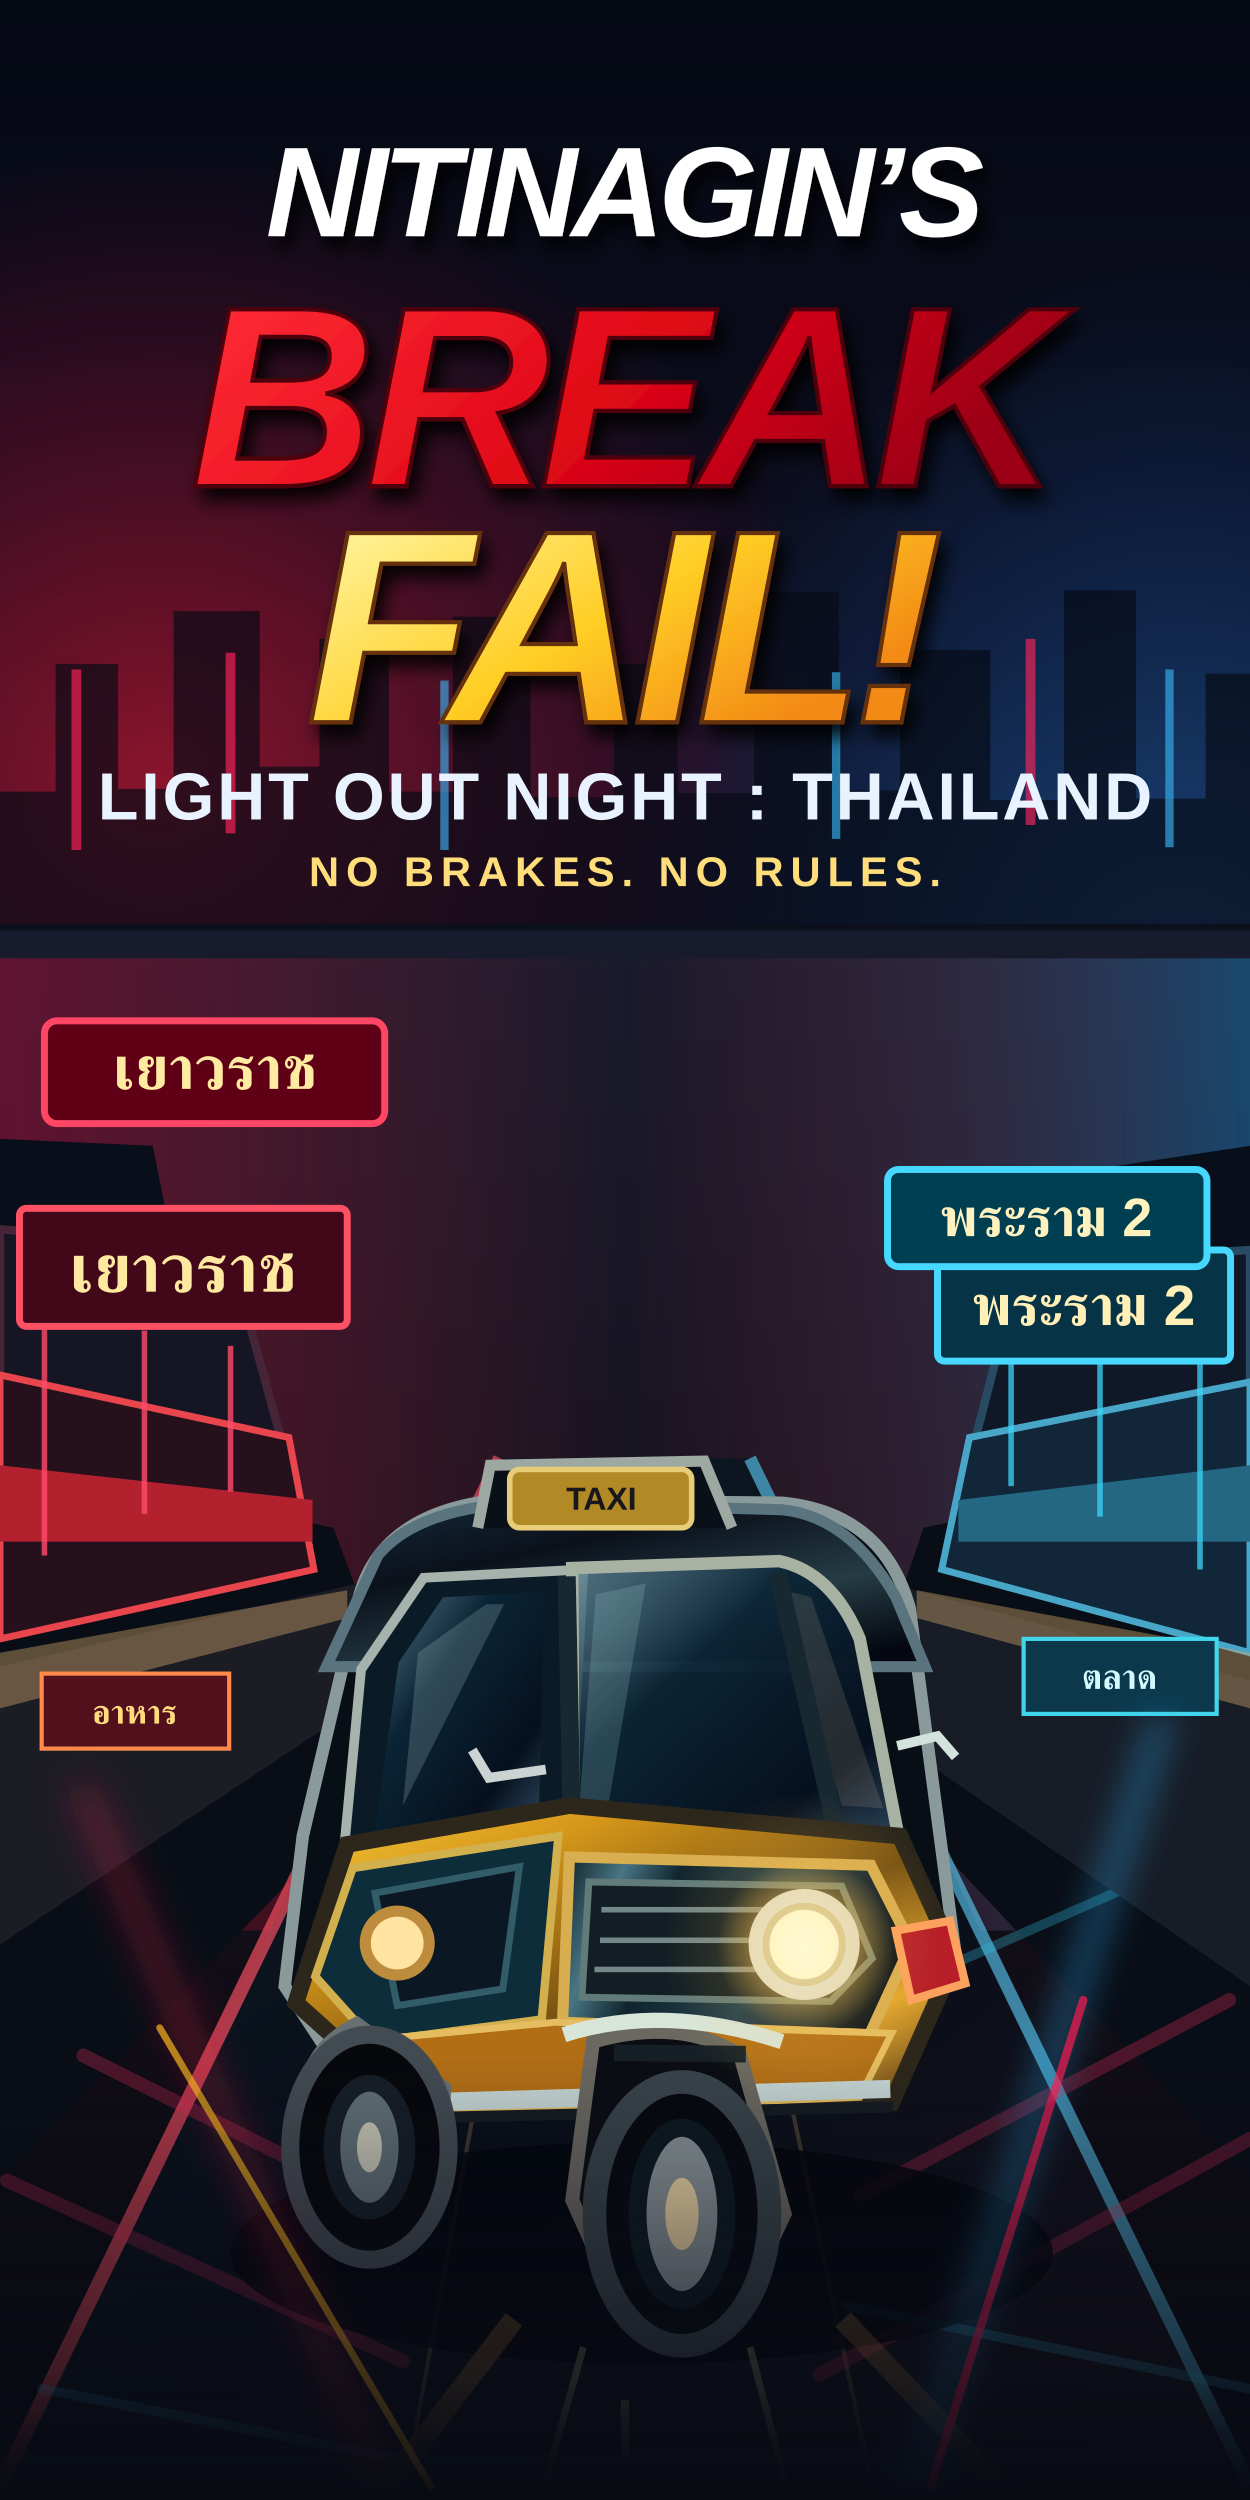
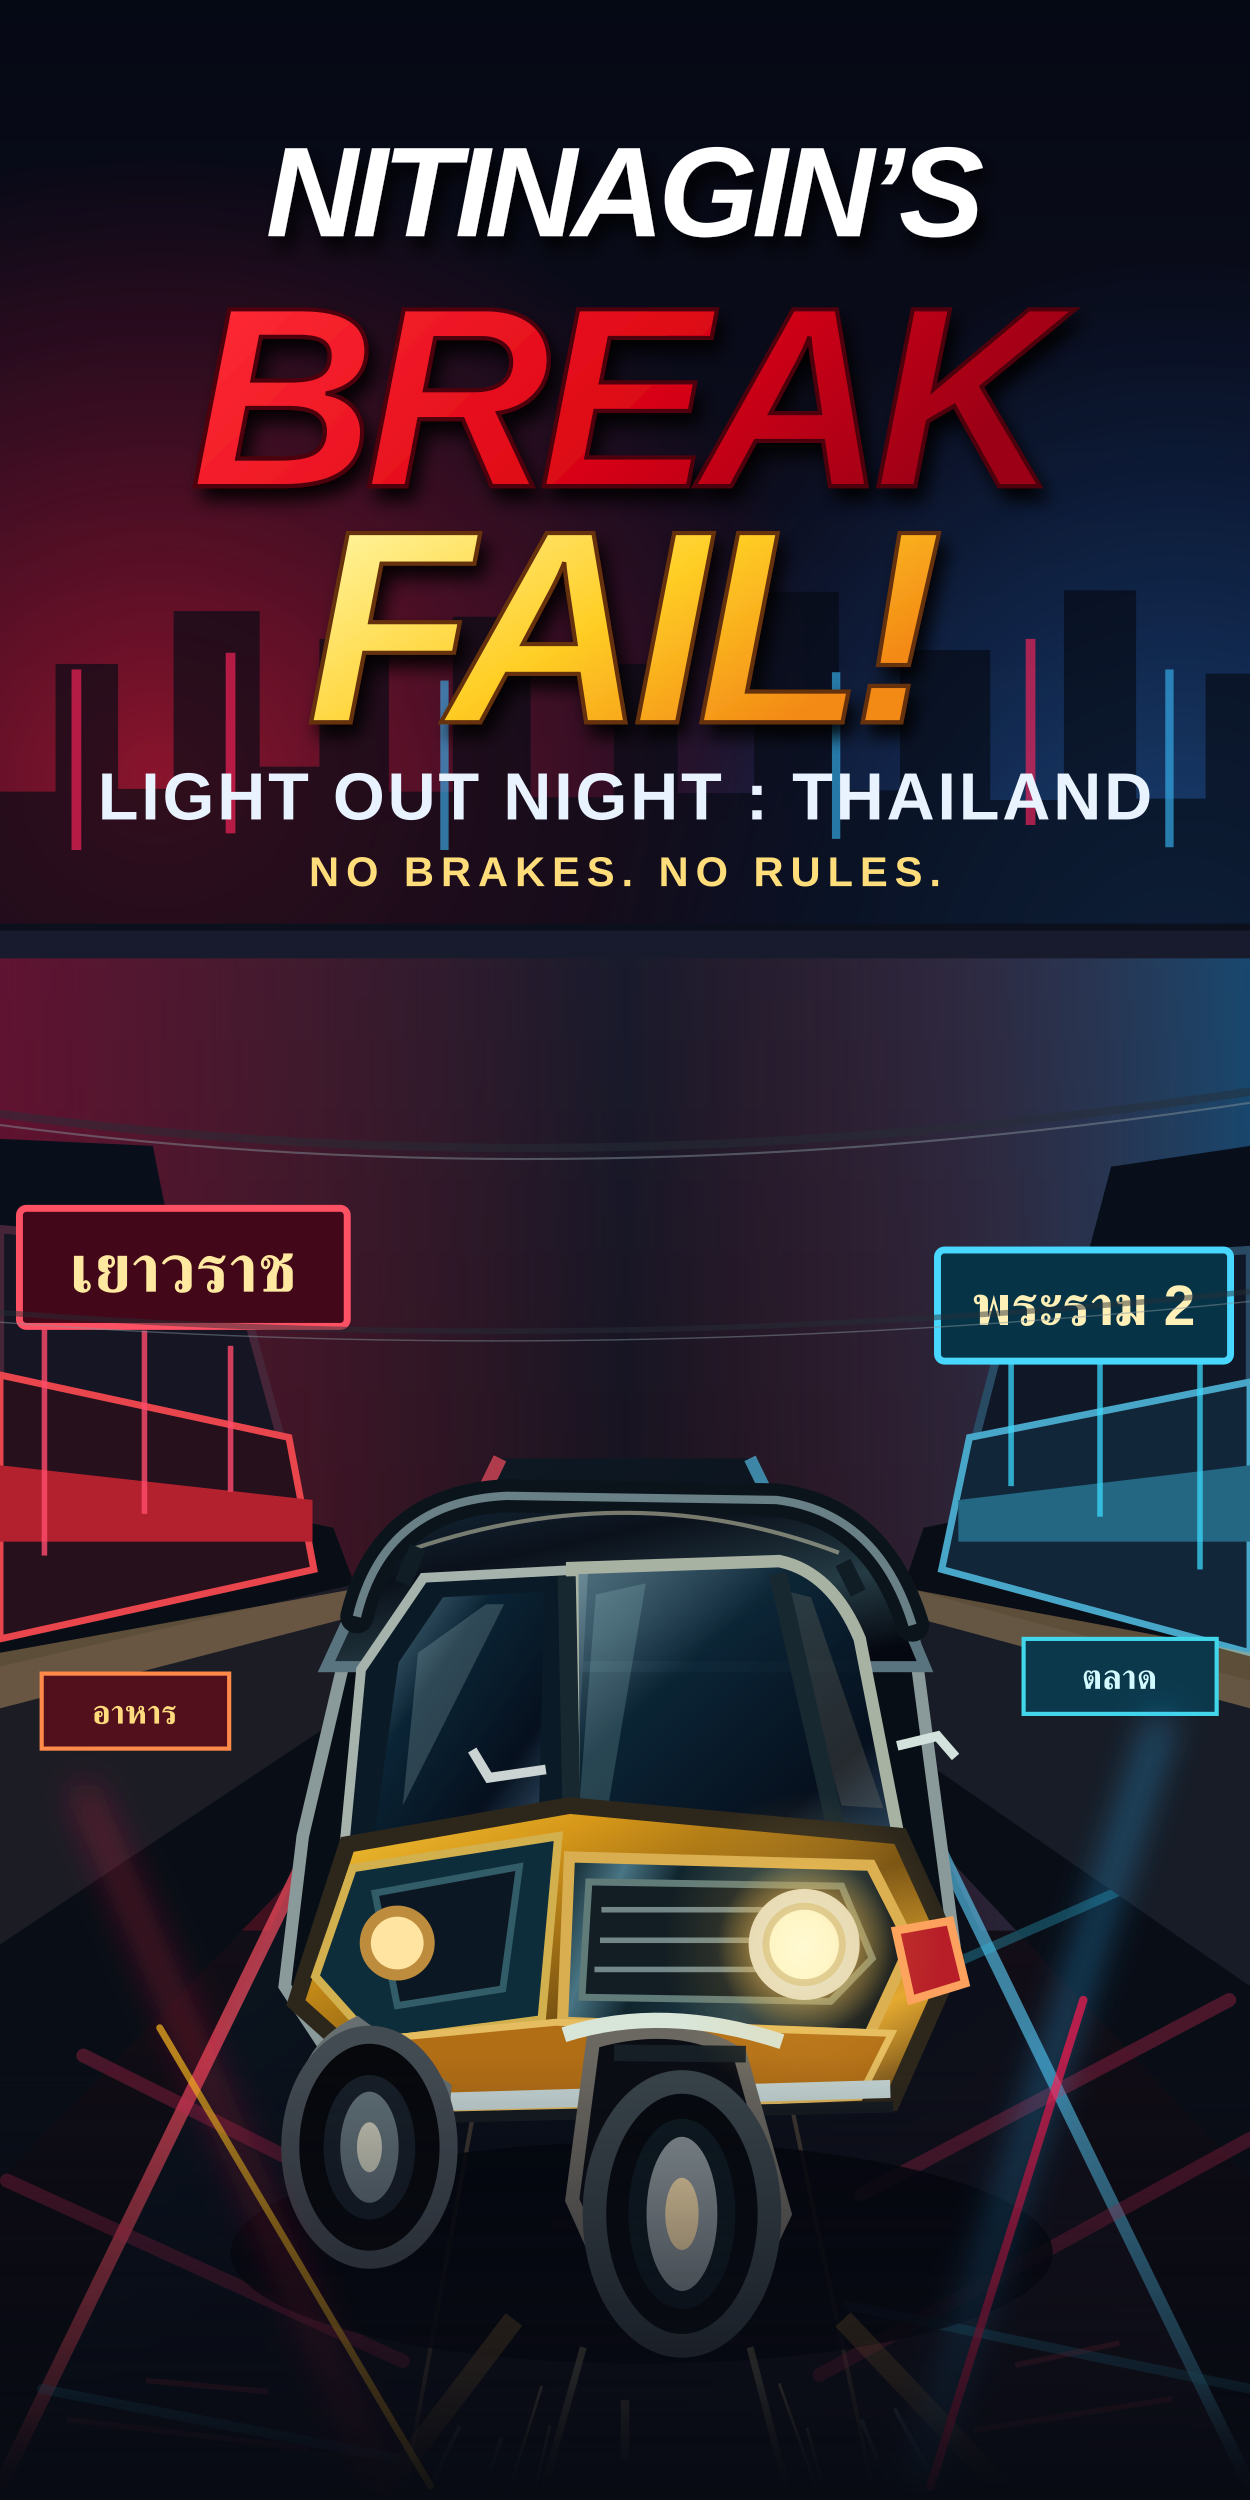
<svg xmlns="http://www.w3.org/2000/svg" width="900" height="1800" viewBox="0 0 900 1800" role="img" aria-label="Nitinagin's Break Fail, Light Out Night Thailand, neon Bangkok tuk-tuk chase">
  <defs>
    <linearGradient id="sky" x2="0" y2="1">
      <stop stop-color="#050914" />
      <stop offset=".48" stop-color="#161128" />
      <stop offset=".8" stop-color="#250f20" />
      <stop offset="1" stop-color="#060912" />
    </linearGradient>
    <linearGradient id="red" x2="1" y2=".2">
      <stop stop-color="#ff2c36" />
      <stop offset=".55" stop-color="#df0716" />
      <stop offset="1" stop-color="#9b0012" />
    </linearGradient>
    <linearGradient id="gold" x2="1" y2=".5">
      <stop stop-color="#fff5a0" />
      <stop offset=".55" stop-color="#ffce25" />
      <stop offset="1" stop-color="#f38a16" />
    </linearGradient>
    <linearGradient id="fog" x2="0" y2="1">
      <stop stop-color="#090c18" stop-opacity=".03" />
      <stop offset=".5" stop-color="#050814" stop-opacity=".06" />
      <stop offset="1" stop-color="#04050d" stop-opacity=".9" />
    </linearGradient>
    <radialGradient id="redGlow">
      <stop stop-color="#ed1935" stop-opacity=".55" />
      <stop offset="1" stop-color="#c20a33" stop-opacity="0" />
    </radialGradient>
    <radialGradient id="blueGlow">
      <stop stop-color="#2e90e9" stop-opacity=".5" />
      <stop offset="1" stop-color="#076ad7" stop-opacity="0" />
    </radialGradient>
    <linearGradient id="road" x2="0" y2="1">
      <stop stop-color="#0b0c18" stop-opacity="0" />
      <stop offset="1" stop-color="#080b13" stop-opacity=".96" />
    </linearGradient>
    <filter id="shadow" x="-25%" y="-30%" width="150%" height="175%">
      <feDropShadow dx="5" dy="9" stdDeviation="6" flood-color="#000" flood-opacity=".9" />
    </filter>
    <filter id="glow" x="-50%" y="-50%" width="200%" height="200%">
      <feGaussianBlur stdDeviation="13" />
    </filter>
    <clipPath id="scene">
      <rect x="0" y="665" width="900" height="1135" />
    </clipPath>
    <linearGradient id="citySky" x1="0" y1="0" x2="0" y2="1">
      <stop stop-color="#181b2d" />
      <stop offset=".5" stop-color="#17101b" />
      <stop offset="1" stop-color="#06080d" />
    </linearGradient>
    <linearGradient id="wetAsphalt" x1="0" y1="0" x2=".9" y2="1">
      <stop stop-color="#111e29" />
      <stop offset=".55" stop-color="#080e18" />
      <stop offset="1" stop-color="#17111b" />
    </linearGradient>
    <linearGradient id="metal" x1="0" y1="0" x2="1" y2=".2">
      <stop stop-color="#0b1d24" />
      <stop offset=".18" stop-color="#497584" />
      <stop offset=".34" stop-color="#10252d" />
      <stop offset=".65" stop-color="#213e4c" />
      <stop offset="1" stop-color="#08121b" />
    </linearGradient>
    <linearGradient id="bodyPaint" x1="0" y1="0" x2="1" y2="1">
      <stop stop-color="#f6ca3b" />
      <stop offset=".25" stop-color="#d69719" />
      <stop offset=".55" stop-color="#775112" />
      <stop offset=".77" stop-color="#e3a72d" />
      <stop offset="1" stop-color="#422914" />
    </linearGradient>
    <linearGradient id="glass" x1="0" y1="0" x2="1" y2="1">
      <stop stop-color="#64899a" stop-opacity=".78" />
      <stop offset=".35" stop-color="#0b2536" stop-opacity=".95" />
      <stop offset=".75" stop-color="#06101e" />
      <stop offset="1" stop-color="#35526b" stop-opacity=".9" />
    </linearGradient>
    <radialGradient id="headLamp">
      <stop stop-color="#fffce4" />
      <stop offset=".18" stop-color="#fff1b2" />
      <stop offset=".45" stop-color="#f7b849" stop-opacity=".72" />
      <stop offset="1" stop-color="#ffd45d" stop-opacity="0" />
    </radialGradient>
    <linearGradient id="cabRoof" x1="0" y1="0" x2=".8" y2="1">
      <stop stop-color="#142b3b" />
      <stop offset=".35" stop-color="#0b111b" />
      <stop offset=".7" stop-color="#253c45" />
      <stop offset="1" stop-color="#050810" />
    </linearGradient>
    <linearGradient id="neonHaze" x1="0" y1="0" x2="1" y2="0">
      <stop stop-color="#b80a38" stop-opacity=".45" />
      <stop offset=".5" stop-color="#d52835" stop-opacity="0" />
      <stop offset="1" stop-color="#1781c2" stop-opacity=".45" />
    </linearGradient>
  </defs>
  <rect width="900" height="1800" fill="url(#sky)" />
  <ellipse cx="115" cy="560" rx="490" ry="450" fill="url(#redGlow)" />
  <ellipse cx="850" cy="760" rx="430" ry="580" fill="url(#blueGlow)" />
  <g clip-path="url(#scene)">
    <rect x="0" y="665" width="900" height="1135" fill="url(#citySky)" />
    <path d="M0 690H900V1390H0Z" fill="url(#neonHaze)" />
    <path d="M0 820L110 825 155 1050 0 1280Z" fill="#080e1a" />
    <path d="M900 825L800 840 743 1055 900 1300Z" fill="#080f1b" />
    <path d="M0 885L165 900 220 1100 0 1380Z" fill="#151523" stroke="#462538" stroke-width="6" />
    <path d="M900 900L735 910 683 1110 900 1400Z" fill="#101726" stroke="#284a63" stroke-width="6" />
    <path d="M0 1050L240 1100 300 1260 0 1570Z" fill="#090e16" />
    <path d="M900 1050L665 1100 610 1260 900 1570Z" fill="#090d16" />
    <path d="M0 1800L355 1050H545L900 1800Z" fill="url(#wetAsphalt)" />
    <path d="M0 1790L360 1050" stroke="#f44b5e" stroke-width="10" opacity=".7" />
    <path d="M900 1790L540 1050" stroke="#5ed2ff" stroke-width="9" opacity=".6" />
    <path d="M450 1090L450 1800" stroke="#e1c99b" stroke-width="6" stroke-dasharray="18 80 42 130" opacity=".36" />
    <path d="M290 1800L414 1120M630 1800L486 1120" stroke="#f5c47c" stroke-width="3" opacity=".22" />
    <g stroke-linecap="round" opacity=".3">
      <path d="M5 1570L290 1700M60 1480L300 1600M620 1580L885 1440M590 1710L900 1540" stroke="#e22d59" stroke-width="10" />
      <path d="M30 1720L285 1770M610 1660L900 1720M650 1430L900 1320" stroke="#30c3e8" stroke-width="7" />
    </g>
    <path d="M0 990L208 1035 226 1130 0 1180Z" fill="#25101c" stroke="#e8454c" stroke-width="5" />
    <path d="M900 995L698 1035 678 1130 900 1190Z" fill="#12263a" stroke="#48a7c9" stroke-width="5" />
    <path d="M0 1200L258 1140 270 1220 0 1400Z" fill="#1c1c25" />
    <path d="M900 1210L640 1140 625 1240 900 1430Z" fill="#171c26" />
    <path d="M0 1055L225 1080 225 1110 0 1110Z" fill="#b3212f" />
    <path d="M900 1055L690 1080 690 1110 900 1110Z" fill="#236783" />
    <g fill="#d1a66b" opacity=".42">
      <path d="M0 1190L250 1145V1165L0 1230Z" />
      <path d="M900 1190L660 1145V1165L900 1230Z" />
    </g>
    <g stroke="#ff4b6b" stroke-width="4" opacity=".8">
      <path d="M32 950V1120M104 958V1090M166 969V1074" />
    </g>
    <g stroke="#3ad6fa" stroke-width="4" opacity=".75">
      <path d="M864 950V1130M792 959V1092M728 970V1070" />
    </g>
    <g font-family="Arial,sans-serif" font-weight="900" text-anchor="middle">
      <rect x="14" y="870" width="236" height="85" rx="5" fill="#420718" stroke="#ff5164" stroke-width="5" />
      <text x="132" y="930" font-size="49" fill="#ffe9a1">เยาวราช</text>
      <rect x="675" y="900" width="211" height="80" rx="5" fill="#073347" stroke="#48d7ff" stroke-width="5" />
      <text x="780" y="954" font-size="41" fill="#fff0b7">พระราม 2</text>
      <rect x="30" y="1205" width="135" height="54" fill="#51101b" stroke="#ff8a4a" stroke-width="3" />
      <text x="97" y="1241" font-size="24" fill="#ffdb7d">อาหาร</text>
      <rect x="737" y="1180" width="139" height="54" fill="#0c384b" stroke="#42d6eb" stroke-width="3" />
      <text x="806" y="1216" font-size="25" fill="#d2faff">ตลาด</text>
    </g>
    <ellipse cx="462" cy="1622" rx="296" ry="80" fill="#02050a" opacity=".85" />
    <path d="M218 1322L259 1148Q276 1089 358 1080L563 1082Q636 1089 655 1158L687 1400 625 1500 255 1506 205 1430Z" fill="#080e15" stroke="#8a9a9a" stroke-width="9" />
    <path d="M235 1200L272 1120Q302 1084 382 1082L563 1087Q612 1092 645 1150L666 1200Z" fill="url(#cabRoof)" stroke="#59747e" stroke-width="8" />
    <path d="M260 1202L305 1136 420 1130 410 1315 245 1360Z" fill="#0a1a26" stroke="#a5b3ac" stroke-width="7" />
    <path d="M287 1197L319 1150 392 1146 388 1305 269 1325Z" fill="url(#glass)" />
    <path d="M301 1190L350 1155 363 1155 290 1300Z" fill="#d1edec" opacity=".18" />
    <path d="M412 1129L561 1124Q599 1132 619 1180L650 1338 413 1324Z" fill="url(#glass)" stroke="#a8b2a3" stroke-width="9" />
    <path d="M429 1148L465 1140 438 1300 417 1300Z" fill="#a9d8d9" opacity=".19" />
    <path d="M560 1144L584 1150 636 1302 606 1300Z" fill="#f8d9a2" opacity=".13" />
    <path d="M408 1135L412 1330M560 1133L605 1330" stroke="#172831" stroke-width="13" />
    <path d="M250 1328L410 1300 648 1322 688 1410 642 1514 300 1520 213 1442Z" fill="url(#bodyPaint)" stroke="#2d271b" stroke-width="12" />
    <path d="M254 1345L402 1322 390 1454 269 1470 227 1423Z" fill="#0d2d3a" stroke="#d2b04e" stroke-width="6" />
    <path d="M270 1363L374 1344 362 1432 286 1444Z" fill="#0b1722" stroke="#315c68" stroke-width="5" />
    <path d="M410 1337L627 1343 656 1400 626 1465 405 1456Z" fill="url(#metal)" stroke="#d9ae50" stroke-width="8" />
    <path d="M424 1355L606 1358 628 1410 598 1441 419 1438Z" fill="#121e24" stroke="#617b79" stroke-width="5" />
    <path d="M433 1375H599M432 1397H607M428 1418H600" stroke="#9cb3b3" stroke-width="4" opacity=".7" />
    <path d="M254 1470L400 1456 642 1464 619 1510 296 1523Z" fill="#b26e15" stroke="#e5bd60" stroke-width="5" />
    <path d="M291 1514L641 1504" stroke="#c5d5d4" stroke-width="13" />
    <path d="M292 1525L643 1517" stroke="#161b21" stroke-width="8" />
    <path d="M257 1456Q209 1480 221 1535L263 1570 317 1558 321 1503Z" fill="#0a0d13" stroke="#686f71" stroke-width="8" />
    <ellipse cx="266" cy="1546" rx="57" ry="81" fill="#06080c" stroke="#434b52" stroke-width="13" />
    <ellipse cx="266" cy="1546" rx="27" ry="46" fill="#606f76" stroke="#161e27" stroke-width="12" />
    <ellipse cx="266" cy="1546" rx="9" ry="18" fill="#c6c6b5" />
    <path d="M427 1470Q490 1452 533 1480L565 1594 531 1665 446 1660 412 1584Z" fill="#0a0d13" stroke="#6b6861" stroke-width="10" />
    <ellipse cx="491" cy="1594" rx="63" ry="95" fill="#06090e" stroke="#39444a" stroke-width="17" />
    <ellipse cx="491" cy="1594" rx="32" ry="62" fill="#899397" stroke="#0d1920" stroke-width="13" />
    <ellipse cx="491" cy="1594" rx="12" ry="26" fill="#f0d8a7" />
    <path d="M406 1465Q478 1442 563 1470" stroke="#d8e5d9" stroke-width="11" fill="none" />
    <path d="M442 1478L537 1479" stroke="#161f25" stroke-width="12" />
    <circle cx="580" cy="1401" r="64" fill="url(#headLamp)" opacity=".8" />
    <circle cx="579" cy="1400" r="35" fill="#d9c78f" stroke="#e5e0c6" stroke-width="10" />
    <circle cx="579" cy="1400" r="25" fill="#fff8ce" />
    <circle cx="286" cy="1399" r="23" fill="#ffe3a0" stroke="#bd8c3d" stroke-width="8" />
    <path d="M645 1390L684 1383 695 1428 656 1440Z" fill="#b71e27" stroke="#fda15e" stroke-width="6" />
-     <path d="M344 1100L353 1055 507 1052 527 1100" fill="#0a1017" stroke="#9da8a2" stroke-width="8" />
-     <rect x="367" y="1058" width="131" height="42" rx="7" fill="#b18a25" stroke="#e8cd79" stroke-width="4" />
-     <text x="433" y="1087" text-anchor="middle" font-family="Arial,sans-serif" font-size="23" font-weight="900" fill="#19171c">TAXI</text>
+     <path d="M257 1164Q277 1081 365 1077L559 1080Q632 1089 657 1170" fill="none" stroke="#0b141b" stroke-width="24" stroke-linecap="round" />
+     <path d="M257 1164Q277 1081 365 1077L559 1080Q632 1089 657 1170" fill="none" stroke="#789198" stroke-width="6" opacity=".86" />
+     <path d="M298 1115Q456 1062 604 1118" fill="none" stroke="#c4c4a7" stroke-width="3" opacity=".58" />
+     <path d="M290 1140L301 1114M607 1125L618 1147" stroke="#111d25" stroke-width="12" />
    <path d="M340 1260L352 1280 393 1274" stroke="#cbd3d3" stroke-width="7" fill="none" />
    <path d="M646 1257L675 1250 688 1265" stroke="#d3e2dc" stroke-width="7" fill="none" />
    <ellipse cx="578" cy="1402" rx="100" ry="112" fill="url(#headLamp)" opacity=".23" />
    <path d="M370 1670L275 1795M607 1670L725 1795" stroke="#edaa48" stroke-width="15" opacity=".28" />
    <path d="M420 1690L392 1790M540 1690L566 1790" stroke="#fff3ac" stroke-width="5" opacity=".32" />
+     <path d="M48 1742l174 21m-117-49 88 8m508 28 143-23m-113-24 75-16" stroke="#ec3d54" stroke-width="4" opacity=".27" />
+     <path d="M331 1747l-19 38m49-30-8 24m291-45 24 44m-48-36 12 29" stroke="#a5d9ed" stroke-width="3" opacity=".33" />
+     <path d="M390 1718l-24 77m30-49-11 48m176-78 27 76m-7-44 12 44" stroke="#ffdba0" stroke-width="2" opacity=".4" />
    <rect x="0" y="1715" width="900" height="85" fill="url(#road)" />
  </g>
  <g opacity=".9">
    <path d="M0 670V570h40v-92h45v90h40V440h62v112h43v-92h50v110h46v-126h56v130h60v-96h46v93h55v-145h61v143h44V468h65v108h53V425h52v150h50V485h55v130h55v55Z" fill="#060b16" opacity=".75" />
    <g stroke="#ff245b" stroke-width="7" opacity=".7">
      <path d="M55 612v-130M166 600v-130M742 594v-134" />
    </g>
    <g stroke="#3bbfff" stroke-width="6" opacity=".65">
      <path d="M320 612v-122M602 604v-120M842 610v-128" />
    </g>
  </g>
-   <g font-family="Arial,sans-serif" font-weight="900" text-anchor="middle">
-     <rect x="32" y="735" width="245" height="74" rx="9" fill="#600016" stroke="#ff4765" stroke-width="5" />
-     <text x="155" y="784" font-size="44" fill="#ffeaa2">เยาวราช</text>
-     <rect x="639" y="842" width="230" height="70" rx="8" fill="#003e52" stroke="#45d9ff" stroke-width="5" />
-     <text x="753" y="890" font-size="39" fill="#fff2bf">พระราม 2</text>
+   <g fill="none" stroke-linecap="round" opacity=".48">
+     <path d="M0 802Q420 858 900 786" stroke="#252e36" stroke-width="6" />
+     <path d="M0 810Q420 866 900 794" stroke="#84939b" stroke-width="1.5" />
+     <path d="M0 945Q430 978 900 930" stroke="#252e36" stroke-width="4" />
+     <path d="M0 952Q430 985 900 937" stroke="#84939b" stroke-width="1" />
  </g>
  <g stroke-linecap="round" opacity=".7">
    <path d="M60 1290L275 1790" stroke="#ff1b4c" stroke-width="8" filter="url(#glow)" />
    <path d="M836 1240L660 1790" stroke="#32b5ff" stroke-width="10" filter="url(#glow)" />
    <path d="M115 1460L310 1790" stroke="#ffb51f" stroke-width="5" />
    <path d="M780 1440L670 1790" stroke="#fc2762" stroke-width="6" />
  </g>
  <g text-anchor="middle" font-family="Impact,Arial Black,Arial,sans-serif" font-weight="900" filter="url(#shadow)">
    <text x="450" y="170" font-size="92" font-style="italic" fill="#fff" letter-spacing="-4">NITINAGIN’S</text>
    <text x="450" y="350" font-size="185" font-style="italic" fill="url(#red)" stroke="#50010e" stroke-width="3" letter-spacing="-8">BREAK</text>
    <text x="450" y="520" font-size="198" font-style="italic" fill="url(#gold)" stroke="#66310b" stroke-width="3" letter-spacing="-9">FAIL!</text>
  </g>
  <g text-anchor="middle" font-family="Arial,sans-serif" font-weight="900">
    <text x="450" y="590" font-size="48" fill="#e8f3ff" letter-spacing="2">LIGHT OUT NIGHT : THAILAND</text>
    <text x="450" y="638" font-size="30" fill="#ffdd7b" letter-spacing="5">NO BRAKES. NO RULES.</text>
  </g>
  <rect x="0" y="1480" width="900" height="320" fill="url(#road)" />
</svg>
